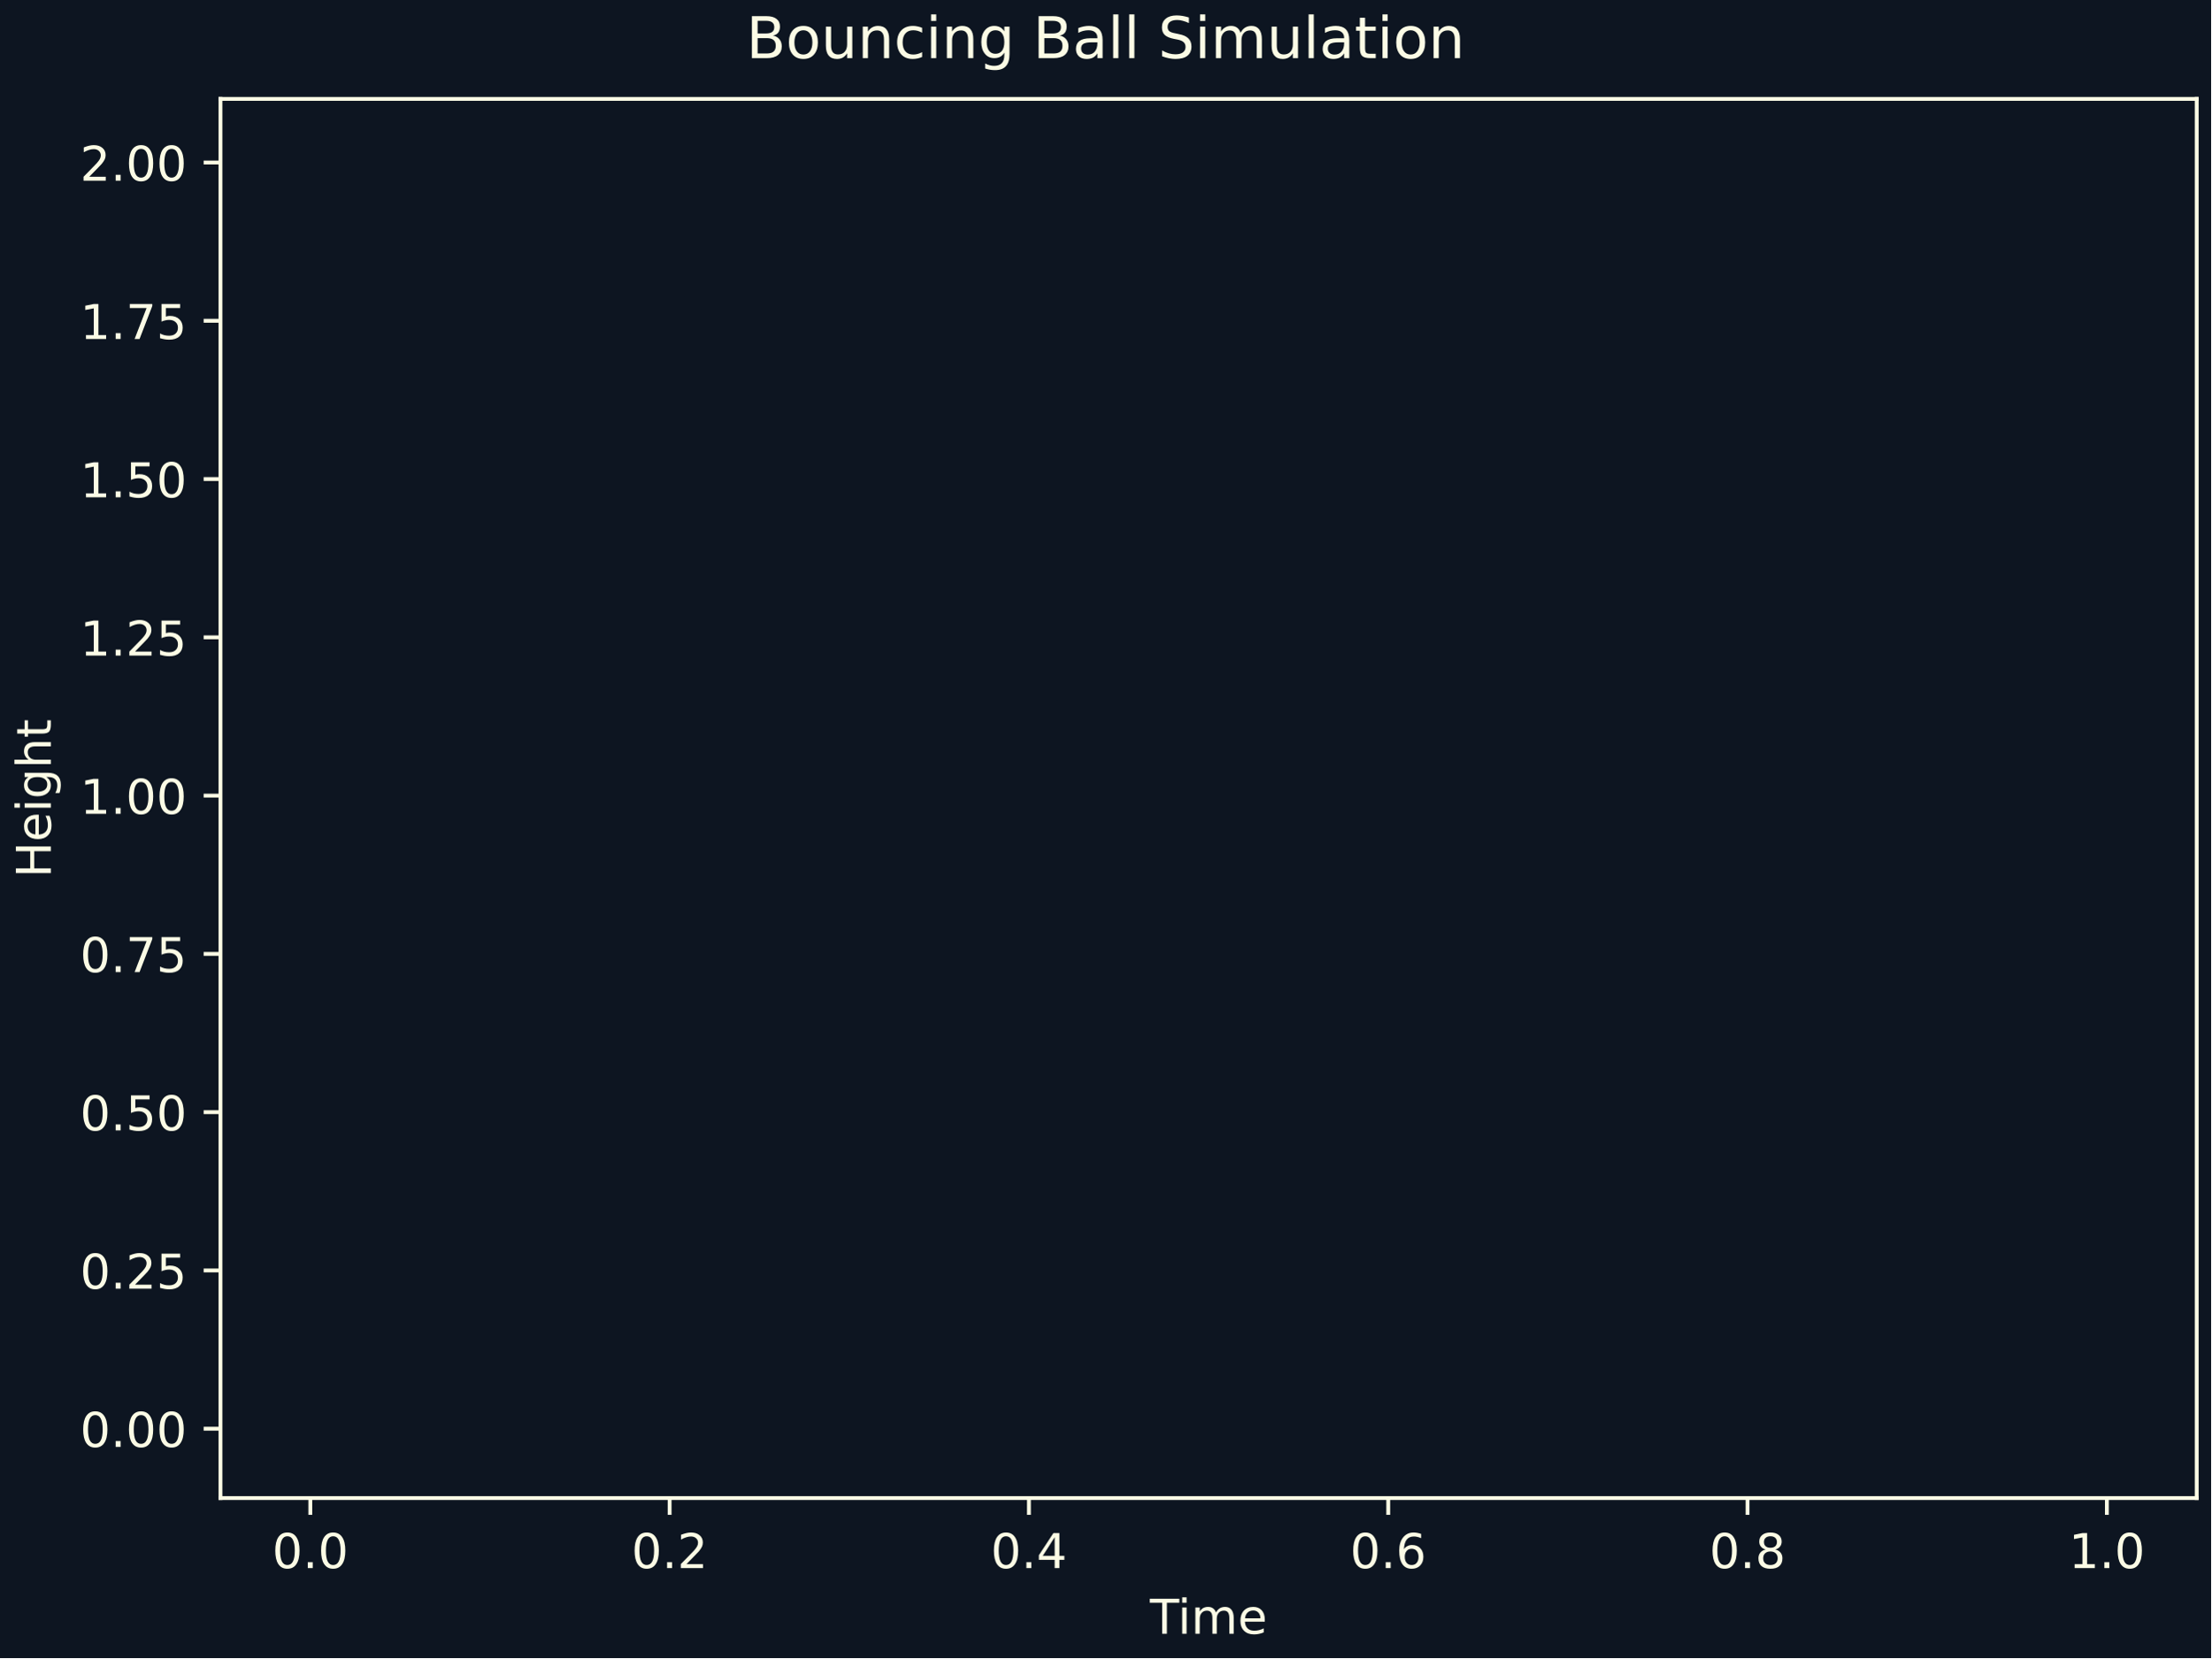
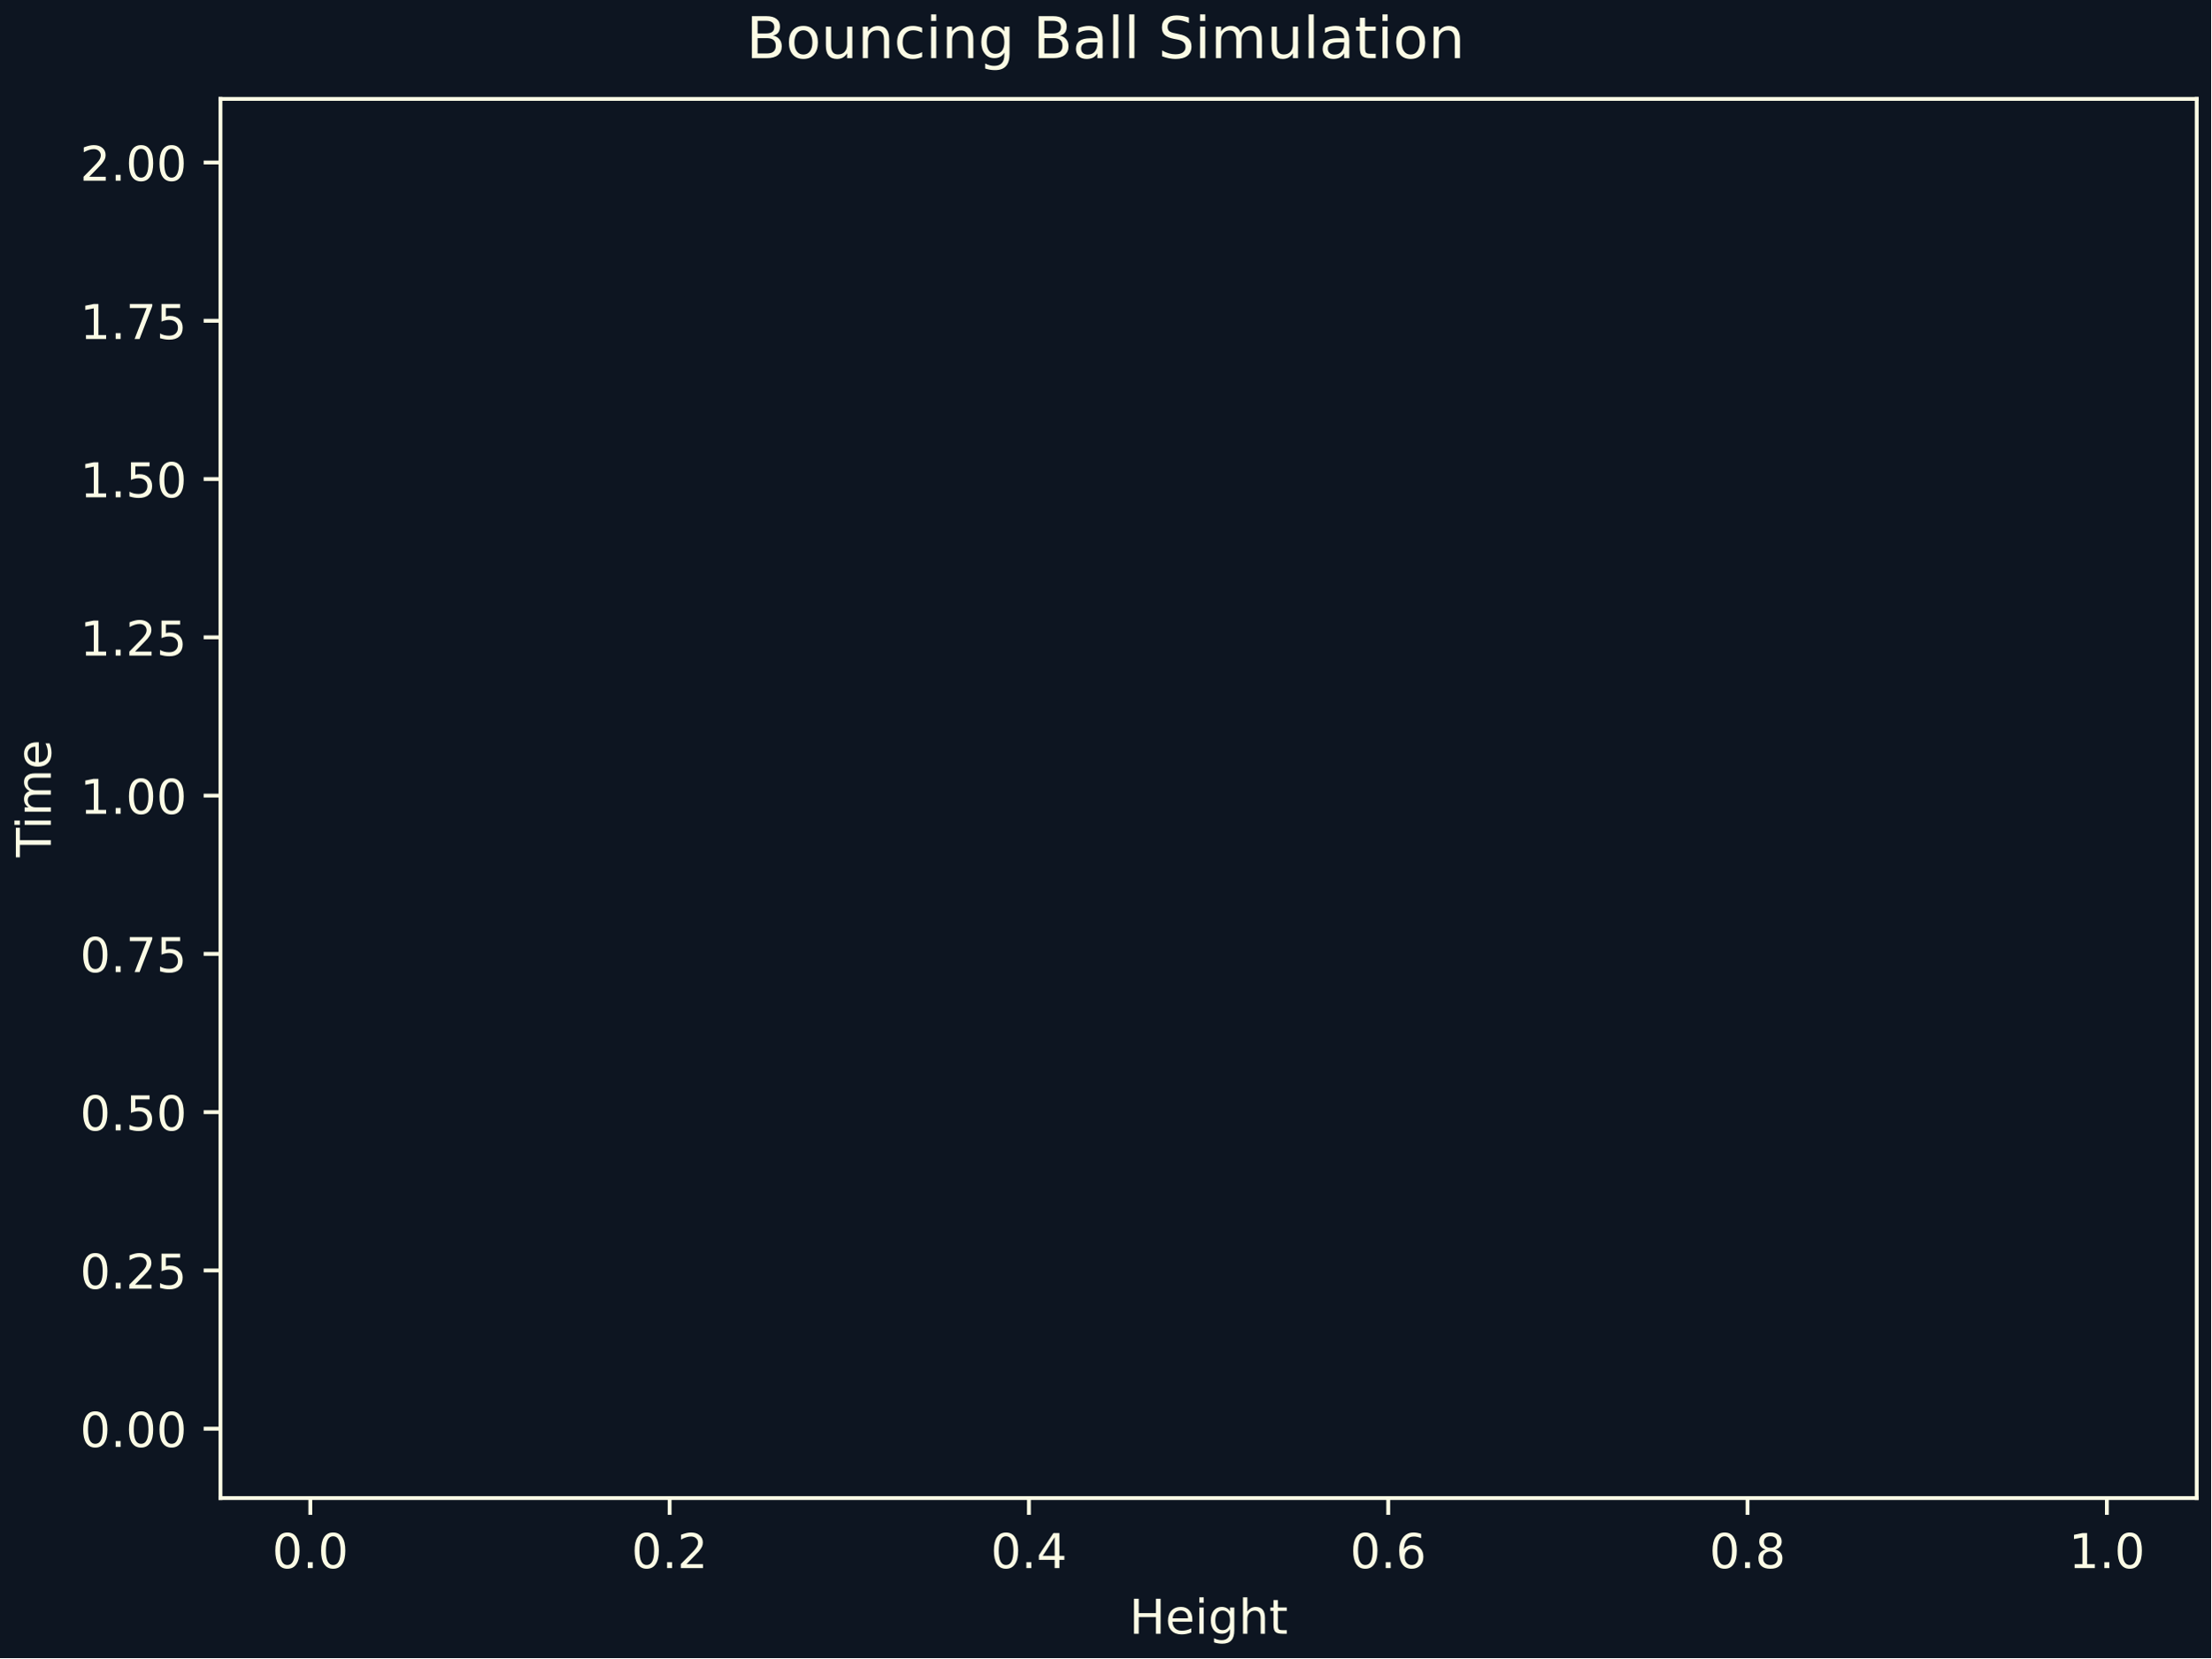
<svg xmlns="http://www.w3.org/2000/svg" xmlns:xlink="http://www.w3.org/1999/xlink" width="460.8pt" height="345.6pt" viewBox="0 0 460.8 345.6" version="1.1">
  <defs>
    <style type="text/css">*{stroke-linejoin: round; stroke-linecap: butt}</style>
-     <style type="text/css">.graph-line-1{
-         stroke:#fbfbe5;
-         stroke-width:1.5;
-         stroke-linecap:square;
-         fill:#0d1521;
-         stroke-dasharray:140%;
-         stroke-dashoffset:140%;
-         animation-name:line-anim-1;
-         animation-duration:5s;
-         animation-timing-function:linear;
-         animation-fill-mode:forwards;
-         animation-iteration-count: 1;
-     }
-     @keyframes line-anim-1{
-         from{
+     <style type="text/css">.flappy-height{
+             stroke:#fbfbe5;
+             stroke-width:1.5;
+             stroke-linecap:square;
+             fill:#0d1521;
+             stroke-dasharray:140%;
            stroke-dashoffset:140%;
+             animation-name:flappy-height-anim;
+             animation-duration:5s;
+             animation-timing-function:linear;
+             animation-fill-mode:forwards;
+             animation-iteration-count: 1;
        }
-         to{
-             stroke-dashoffset:0%;
+         @keyframes flappy-height-anim{
+             from{
+                 stroke-dashoffset:140%;
+             }
+             to{
+                 stroke-dashoffset:0%;
+             }
        }
-     }</style>
+         </style>
  </defs>
  <g id="figure_1">
    <g id="patch_1">
      <path d="M 0 345.6  L 460.8 345.6  L 460.8 0  L 0 0  z " style="fill: #0d1521" />
    </g>
    <g id="axes_1">
      <g id="patch_2">
        <path d="M 45.944 312.244  L 457.8 312.244  L 457.8 20.614  L 45.944 20.614  z " style="fill: #0d1521" />
      </g>
      <g id="matplotlib.axis_1">
        <g id="xtick_1">
          <g id="line2d_1">
            <defs>
-               <path id="me5f69f65bd" d="M 0 0  L 0 3.5  " style="stroke: #fbfbe5; stroke-width: 0.8" />
+               <path id="m52f8416d16" d="M 0 0  L 0 3.5  " style="stroke: #fbfbe5; stroke-width: 0.8" />
            </defs>
            <g>
-               <use xlink:href="#me5f69f65bd" x="64.665" y="312.244" style="fill: #fbfbe5; stroke: #fbfbe5; stroke-width: 0.8" />
+               <use xlink:href="#m52f8416d16" x="64.665" y="312.244" style="fill: #fbfbe5; stroke: #fbfbe5; stroke-width: 0.8" />
            </g>
          </g>
          <g id="text_1">
            <text style="fill: #fbfbe5; font: 10px 'DejaVu Sans', 'Bitstream Vera Sans', 'Computer Modern Sans Serif', 'Lucida Grande', 'Verdana', 'Geneva', 'Lucid', 'Arial', 'Helvetica', 'Avant Garde', sans-serif; text-anchor: middle" x="64.665" y="326.842" transform="rotate(-0 64.66471 326.8419)">0.0</text>
          </g>
        </g>
        <g id="xtick_2">
          <g id="line2d_2">
            <g>
-               <use xlink:href="#me5f69f65bd" x="139.548" y="312.244" style="fill: #fbfbe5; stroke: #fbfbe5; stroke-width: 0.8" />
+               <use xlink:href="#m52f8416d16" x="139.548" y="312.244" style="fill: #fbfbe5; stroke: #fbfbe5; stroke-width: 0.8" />
            </g>
          </g>
          <g id="text_2">
            <text style="fill: #fbfbe5; font: 10px 'DejaVu Sans', 'Bitstream Vera Sans', 'Computer Modern Sans Serif', 'Lucida Grande', 'Verdana', 'Geneva', 'Lucid', 'Arial', 'Helvetica', 'Avant Garde', sans-serif; text-anchor: middle" x="139.548" y="326.842" transform="rotate(-0 139.5476 326.8419)">0.2</text>
          </g>
        </g>
        <g id="xtick_3">
          <g id="line2d_3">
            <g>
-               <use xlink:href="#me5f69f65bd" x="214.43" y="312.244" style="fill: #fbfbe5; stroke: #fbfbe5; stroke-width: 0.8" />
+               <use xlink:href="#m52f8416d16" x="214.43" y="312.244" style="fill: #fbfbe5; stroke: #fbfbe5; stroke-width: 0.8" />
            </g>
          </g>
          <g id="text_3">
            <text style="fill: #fbfbe5; font: 10px 'DejaVu Sans', 'Bitstream Vera Sans', 'Computer Modern Sans Serif', 'Lucida Grande', 'Verdana', 'Geneva', 'Lucid', 'Arial', 'Helvetica', 'Avant Garde', sans-serif; text-anchor: middle" x="214.43" y="326.842" transform="rotate(-0 214.4304 326.8419)">0.4</text>
          </g>
        </g>
        <g id="xtick_4">
          <g id="line2d_4">
            <g>
-               <use xlink:href="#me5f69f65bd" x="289.313" y="312.244" style="fill: #fbfbe5; stroke: #fbfbe5; stroke-width: 0.8" />
+               <use xlink:href="#m52f8416d16" x="289.313" y="312.244" style="fill: #fbfbe5; stroke: #fbfbe5; stroke-width: 0.8" />
            </g>
          </g>
          <g id="text_4">
            <text style="fill: #fbfbe5; font: 10px 'DejaVu Sans', 'Bitstream Vera Sans', 'Computer Modern Sans Serif', 'Lucida Grande', 'Verdana', 'Geneva', 'Lucid', 'Arial', 'Helvetica', 'Avant Garde', sans-serif; text-anchor: middle" x="289.313" y="326.842" transform="rotate(-0 289.3133 326.8419)">0.6</text>
          </g>
        </g>
        <g id="xtick_5">
          <g id="line2d_5">
            <g>
-               <use xlink:href="#me5f69f65bd" x="364.196" y="312.244" style="fill: #fbfbe5; stroke: #fbfbe5; stroke-width: 0.8" />
+               <use xlink:href="#m52f8416d16" x="364.196" y="312.244" style="fill: #fbfbe5; stroke: #fbfbe5; stroke-width: 0.8" />
            </g>
          </g>
          <g id="text_5">
            <text style="fill: #fbfbe5; font: 10px 'DejaVu Sans', 'Bitstream Vera Sans', 'Computer Modern Sans Serif', 'Lucida Grande', 'Verdana', 'Geneva', 'Lucid', 'Arial', 'Helvetica', 'Avant Garde', sans-serif; text-anchor: middle" x="364.196" y="326.842" transform="rotate(-0 364.1962 326.8419)">0.8</text>
          </g>
        </g>
        <g id="xtick_6">
          <g id="line2d_6">
            <g>
-               <use xlink:href="#me5f69f65bd" x="439.079" y="312.244" style="fill: #fbfbe5; stroke: #fbfbe5; stroke-width: 0.8" />
+               <use xlink:href="#m52f8416d16" x="439.079" y="312.244" style="fill: #fbfbe5; stroke: #fbfbe5; stroke-width: 0.8" />
            </g>
          </g>
          <g id="text_6">
            <text style="fill: #fbfbe5; font: 10px 'DejaVu Sans', 'Bitstream Vera Sans', 'Computer Modern Sans Serif', 'Lucida Grande', 'Verdana', 'Geneva', 'Lucid', 'Arial', 'Helvetica', 'Avant Garde', sans-serif; text-anchor: middle" x="439.079" y="326.842" transform="rotate(-0 439.079 326.8419)">1.0</text>
          </g>
        </g>
        <g id="text_7">
-           <text style="fill: #fbfbe5; font: 10px 'DejaVu Sans', 'Bitstream Vera Sans', 'Computer Modern Sans Serif', 'Lucida Grande', 'Verdana', 'Geneva', 'Lucid', 'Arial', 'Helvetica', 'Avant Garde', sans-serif; text-anchor: middle" x="251.872" y="340.52" transform="rotate(-0 251.8719 340.5201)">Time</text>
+           <text style="fill: #fbfbe5; font: 10px 'DejaVu Sans', 'Bitstream Vera Sans', 'Computer Modern Sans Serif', 'Lucida Grande', 'Verdana', 'Geneva', 'Lucid', 'Arial', 'Helvetica', 'Avant Garde', sans-serif; text-anchor: middle" x="251.872" y="340.52" transform="rotate(-0 251.8719 340.5201)">Height</text>
        </g>
      </g>
      <g id="matplotlib.axis_2">
        <g id="ytick_1">
          <g id="line2d_7">
            <defs>
-               <path id="ma6af8c872a" d="M 0 0  L -3.5 0  " style="stroke: #fbfbe5; stroke-width: 0.8" />
+               <path id="m7f4dfe026b" d="M 0 0  L -3.5 0  " style="stroke: #fbfbe5; stroke-width: 0.8" />
            </defs>
            <g>
-               <use xlink:href="#ma6af8c872a" x="45.944" y="297.788" style="fill: #fbfbe5; stroke: #fbfbe5; stroke-width: 0.8" />
+               <use xlink:href="#m7f4dfe026b" x="45.944" y="297.788" style="fill: #fbfbe5; stroke: #fbfbe5; stroke-width: 0.8" />
            </g>
          </g>
          <g id="text_8">
            <text style="fill: #fbfbe5; font: 10px 'DejaVu Sans', 'Bitstream Vera Sans', 'Computer Modern Sans Serif', 'Lucida Grande', 'Verdana', 'Geneva', 'Lucid', 'Arial', 'Helvetica', 'Avant Garde', sans-serif; text-anchor: end" x="38.944" y="301.588" transform="rotate(-0 38.94399 301.5876)">0.00</text>
          </g>
        </g>
        <g id="ytick_2">
          <g id="line2d_8">
            <g>
-               <use xlink:href="#ma6af8c872a" x="45.944" y="264.799" style="fill: #fbfbe5; stroke: #fbfbe5; stroke-width: 0.8" />
+               <use xlink:href="#m7f4dfe026b" x="45.944" y="264.799" style="fill: #fbfbe5; stroke: #fbfbe5; stroke-width: 0.8" />
            </g>
          </g>
          <g id="text_9">
            <text style="fill: #fbfbe5; font: 10px 'DejaVu Sans', 'Bitstream Vera Sans', 'Computer Modern Sans Serif', 'Lucida Grande', 'Verdana', 'Geneva', 'Lucid', 'Arial', 'Helvetica', 'Avant Garde', sans-serif; text-anchor: end" x="38.944" y="268.598" transform="rotate(-0 38.94399 268.5979)">0.25</text>
          </g>
        </g>
        <g id="ytick_3">
          <g id="line2d_9">
            <g>
-               <use xlink:href="#ma6af8c872a" x="45.944" y="231.809" style="fill: #fbfbe5; stroke: #fbfbe5; stroke-width: 0.8" />
+               <use xlink:href="#m7f4dfe026b" x="45.944" y="231.809" style="fill: #fbfbe5; stroke: #fbfbe5; stroke-width: 0.8" />
            </g>
          </g>
          <g id="text_10">
            <text style="fill: #fbfbe5; font: 10px 'DejaVu Sans', 'Bitstream Vera Sans', 'Computer Modern Sans Serif', 'Lucida Grande', 'Verdana', 'Geneva', 'Lucid', 'Arial', 'Helvetica', 'Avant Garde', sans-serif; text-anchor: end" x="38.944" y="235.608" transform="rotate(-0 38.94399 235.6081)">0.50</text>
          </g>
        </g>
        <g id="ytick_4">
          <g id="line2d_10">
            <g>
-               <use xlink:href="#ma6af8c872a" x="45.944" y="198.819" style="fill: #fbfbe5; stroke: #fbfbe5; stroke-width: 0.8" />
+               <use xlink:href="#m7f4dfe026b" x="45.944" y="198.819" style="fill: #fbfbe5; stroke: #fbfbe5; stroke-width: 0.8" />
            </g>
          </g>
          <g id="text_11">
            <text style="fill: #fbfbe5; font: 10px 'DejaVu Sans', 'Bitstream Vera Sans', 'Computer Modern Sans Serif', 'Lucida Grande', 'Verdana', 'Geneva', 'Lucid', 'Arial', 'Helvetica', 'Avant Garde', sans-serif; text-anchor: end" x="38.944" y="202.618" transform="rotate(-0 38.94399 202.6183)">0.75</text>
          </g>
        </g>
        <g id="ytick_5">
          <g id="line2d_11">
            <g>
-               <use xlink:href="#ma6af8c872a" x="45.944" y="165.829" style="fill: #fbfbe5; stroke: #fbfbe5; stroke-width: 0.8" />
+               <use xlink:href="#m7f4dfe026b" x="45.944" y="165.829" style="fill: #fbfbe5; stroke: #fbfbe5; stroke-width: 0.8" />
            </g>
          </g>
          <g id="text_12">
            <text style="fill: #fbfbe5; font: 10px 'DejaVu Sans', 'Bitstream Vera Sans', 'Computer Modern Sans Serif', 'Lucida Grande', 'Verdana', 'Geneva', 'Lucid', 'Arial', 'Helvetica', 'Avant Garde', sans-serif; text-anchor: end" x="38.944" y="169.629" transform="rotate(-0 38.94399 169.6286)">1.00</text>
          </g>
        </g>
        <g id="ytick_6">
          <g id="line2d_12">
            <g>
-               <use xlink:href="#ma6af8c872a" x="45.944" y="132.84" style="fill: #fbfbe5; stroke: #fbfbe5; stroke-width: 0.8" />
+               <use xlink:href="#m7f4dfe026b" x="45.944" y="132.84" style="fill: #fbfbe5; stroke: #fbfbe5; stroke-width: 0.8" />
            </g>
          </g>
          <g id="text_13">
            <text style="fill: #fbfbe5; font: 10px 'DejaVu Sans', 'Bitstream Vera Sans', 'Computer Modern Sans Serif', 'Lucida Grande', 'Verdana', 'Geneva', 'Lucid', 'Arial', 'Helvetica', 'Avant Garde', sans-serif; text-anchor: end" x="38.944" y="136.639" transform="rotate(-0 38.94399 136.6388)">1.25</text>
          </g>
        </g>
        <g id="ytick_7">
          <g id="line2d_13">
            <g>
-               <use xlink:href="#ma6af8c872a" x="45.944" y="99.85" style="fill: #fbfbe5; stroke: #fbfbe5; stroke-width: 0.8" />
+               <use xlink:href="#m7f4dfe026b" x="45.944" y="99.85" style="fill: #fbfbe5; stroke: #fbfbe5; stroke-width: 0.8" />
            </g>
          </g>
          <g id="text_14">
            <text style="fill: #fbfbe5; font: 10px 'DejaVu Sans', 'Bitstream Vera Sans', 'Computer Modern Sans Serif', 'Lucida Grande', 'Verdana', 'Geneva', 'Lucid', 'Arial', 'Helvetica', 'Avant Garde', sans-serif; text-anchor: end" x="38.944" y="103.649" transform="rotate(-0 38.94399 103.6491)">1.50</text>
          </g>
        </g>
        <g id="ytick_8">
          <g id="line2d_14">
            <g>
-               <use xlink:href="#ma6af8c872a" x="45.944" y="66.86" style="fill: #fbfbe5; stroke: #fbfbe5; stroke-width: 0.8" />
+               <use xlink:href="#m7f4dfe026b" x="45.944" y="66.86" style="fill: #fbfbe5; stroke: #fbfbe5; stroke-width: 0.8" />
            </g>
          </g>
          <g id="text_15">
            <text style="fill: #fbfbe5; font: 10px 'DejaVu Sans', 'Bitstream Vera Sans', 'Computer Modern Sans Serif', 'Lucida Grande', 'Verdana', 'Geneva', 'Lucid', 'Arial', 'Helvetica', 'Avant Garde', sans-serif; text-anchor: end" x="38.944" y="70.659" transform="rotate(-0 38.94399 70.65931)">1.75</text>
          </g>
        </g>
        <g id="ytick_9">
          <g id="line2d_15">
            <g>
-               <use xlink:href="#ma6af8c872a" x="45.944" y="33.87" style="fill: #fbfbe5; stroke: #fbfbe5; stroke-width: 0.8" />
+               <use xlink:href="#m7f4dfe026b" x="45.944" y="33.87" style="fill: #fbfbe5; stroke: #fbfbe5; stroke-width: 0.8" />
            </g>
          </g>
          <g id="text_16">
            <text style="fill: #fbfbe5; font: 10px 'DejaVu Sans', 'Bitstream Vera Sans', 'Computer Modern Sans Serif', 'Lucida Grande', 'Verdana', 'Geneva', 'Lucid', 'Arial', 'Helvetica', 'Avant Garde', sans-serif; text-anchor: end" x="38.944" y="37.67" transform="rotate(-0 38.94399 37.66955)">2.00</text>
          </g>
        </g>
        <g id="text_17">
-           <text style="fill: #fbfbe5; font: 10px 'DejaVu Sans', 'Bitstream Vera Sans', 'Computer Modern Sans Serif', 'Lucida Grande', 'Verdana', 'Geneva', 'Lucid', 'Arial', 'Helvetica', 'Avant Garde', sans-serif; text-anchor: middle" x="10.599" y="166.429" transform="rotate(-90 10.59868 166.429)">Height</text>
-         </g>
-       </g>
-       <g id="line_0">
-         <path d="M 64.665 33.87  L 68.409 33.935  L 72.153 34.129  L 75.897 34.453  L 79.641 34.906  L 83.385 35.488  L 87.13 36.2  L 90.874 37.042  L 94.618 38.013  L 98.362 39.113  L 102.106 40.343  L 105.85 41.702  L 109.594 43.191  L 113.339 44.809  L 117.083 46.557  L 120.827 48.434  L 124.571 50.44  L 128.315 52.576  L 132.059 54.842  L 135.803 57.236  L 139.548 59.761  L 143.292 62.414  L 147.036 65.198  L 150.78 68.11  L 154.524 71.152  L 158.268 74.324  L 162.012 77.625  L 165.757 81.056  L 169.501 84.615  L 173.245 88.305  L 176.989 92.124  L 180.733 96.072  L 184.477 100.15  L 188.221 104.357  L 191.966 108.693  L 195.71 113.16  L 199.454 117.755  L 203.198 122.48  L 206.942 127.335  L 210.686 132.318  L 214.43 137.432  L 218.175 142.675  L 221.919 148.047  L 225.663 153.549  L 229.407 159.18  L 233.151 164.94  L 236.895 170.83  L 240.639 176.85  L 244.384 182.999  L 248.128 189.277  L 251.872 195.685  L 255.616 202.222  L 259.36 208.889  L 263.104 215.685  L 266.848 222.611  L 270.593 229.666  L 274.337 236.851  L 278.081 244.165  L 281.825 251.608  L 285.569 259.181  L 289.313 266.884  L 293.057 274.715  L 296.802 282.677  L 300.546 290.767  L 304.29 298.988  L 304.29 298.988  L 308.034 294.91  L 311.778 290.962  L 315.522 287.143  L 319.266 283.453  L 323.011 279.894  L 326.755 276.463  L 330.499 273.162  L 334.243 269.99  L 337.987 266.948  L 341.731 264.036  L 345.475 261.252  L 349.22 258.599  L 352.964 256.074  L 356.708 253.68  L 360.452 251.414  L 364.196 249.278  L 367.94 247.272  L 371.684 245.395  L 375.429 243.647  L 379.173 242.029  L 382.917 240.54  L 386.661 239.181  L 390.405 237.951  L 394.149 236.851  L 397.893 235.88  L 401.638 235.038  L 405.382 234.326  L 409.126 233.744  L 412.87 233.291  L 416.614 232.967  L 420.358 232.773  L 424.102 232.708  L 427.847 232.773  L 431.591 232.967  L 435.335 233.291  L 439.079 233.744  " clip-path="url(#pd96e55bc10)" style="" class="graph-line-1" />
+           <text style="fill: #fbfbe5; font: 10px 'DejaVu Sans', 'Bitstream Vera Sans', 'Computer Modern Sans Serif', 'Lucida Grande', 'Verdana', 'Geneva', 'Lucid', 'Arial', 'Helvetica', 'Avant Garde', sans-serif; text-anchor: middle" x="10.599" y="166.429" transform="rotate(-90 10.59868 166.429)">Time</text>
+         </g>
+       </g>
+       <g id="flappy-height">
+         <path d="M 64.665 33.87  L 68.409 33.935  L 72.153 34.129  L 75.897 34.453  L 79.641 34.906  L 83.385 35.488  L 87.13 36.2  L 90.874 37.042  L 94.618 38.013  L 98.362 39.113  L 102.106 40.343  L 105.85 41.702  L 109.594 43.191  L 113.339 44.809  L 117.083 46.557  L 120.827 48.434  L 124.571 50.44  L 128.315 52.576  L 132.059 54.842  L 135.803 57.236  L 139.548 59.761  L 143.292 62.414  L 147.036 65.198  L 150.78 68.11  L 154.524 71.152  L 158.268 74.324  L 162.012 77.625  L 165.757 81.056  L 169.501 84.615  L 173.245 88.305  L 176.989 92.124  L 180.733 96.072  L 184.477 100.15  L 188.221 104.357  L 191.966 108.693  L 195.71 113.16  L 199.454 117.755  L 203.198 122.48  L 206.942 127.335  L 210.686 132.318  L 214.43 137.432  L 218.175 142.675  L 221.919 148.047  L 225.663 153.549  L 229.407 159.18  L 233.151 164.94  L 236.895 170.83  L 240.639 176.85  L 244.384 182.999  L 248.128 189.277  L 251.872 195.685  L 255.616 202.222  L 259.36 208.889  L 263.104 215.685  L 266.848 222.611  L 270.593 229.666  L 274.337 236.851  L 278.081 244.165  L 281.825 251.608  L 285.569 259.181  L 289.313 266.884  L 293.057 274.715  L 296.802 282.677  L 300.546 290.767  L 304.29 298.988  L 304.29 298.988  L 308.034 294.91  L 311.778 290.962  L 315.522 287.143  L 319.266 283.453  L 323.011 279.894  L 326.755 276.463  L 330.499 273.162  L 334.243 269.99  L 337.987 266.948  L 341.731 264.036  L 345.475 261.252  L 349.22 258.599  L 352.964 256.074  L 356.708 253.68  L 360.452 251.414  L 364.196 249.278  L 367.94 247.272  L 371.684 245.395  L 375.429 243.647  L 379.173 242.029  L 382.917 240.54  L 386.661 239.181  L 390.405 237.951  L 394.149 236.851  L 397.893 235.88  L 401.638 235.038  L 405.382 234.326  L 409.126 233.744  L 412.87 233.291  L 416.614 232.967  L 420.358 232.773  L 424.102 232.708  L 427.847 232.773  L 431.591 232.967  L 435.335 233.291  L 439.079 233.744  " clip-path="url(#p6b89620d92)" style="" class="flappy-height" />
      </g>
      <g id="patch_3">
        <path d="M 45.944 312.244  L 45.944 20.614  " style="fill: none; stroke: #fbfbe5; stroke-width: 0.8; stroke-linejoin: miter; stroke-linecap: square" />
      </g>
      <g id="patch_4">
        <path d="M 457.8 312.244  L 457.8 20.614  " style="fill: none; stroke: #fbfbe5; stroke-width: 0.8; stroke-linejoin: miter; stroke-linecap: square" />
      </g>
      <g id="patch_5">
        <path d="M 45.944 312.244  L 457.8 312.244  " style="fill: none; stroke: #fbfbe5; stroke-width: 0.8; stroke-linejoin: miter; stroke-linecap: square" />
      </g>
      <g id="patch_6">
        <path d="M 45.944 20.614  L 457.8 20.614  " style="fill: none; stroke: #fbfbe5; stroke-width: 0.8; stroke-linejoin: miter; stroke-linecap: square" />
      </g>
    </g>
    <g id="text_18">
      <text style="fill: #fbfbe5; font: 12px 'DejaVu Sans', 'Bitstream Vera Sans', 'Computer Modern Sans Serif', 'Lucida Grande', 'Verdana', 'Geneva', 'Lucid', 'Arial', 'Helvetica', 'Avant Garde', sans-serif; text-anchor: middle" x="230.4" y="12.118" transform="rotate(-0 230.4 12.11837)">Bouncing Ball Simulation</text>
    </g>
  </g>
  <defs>
-     <clipPath id="pd96e55bc10">
+     <clipPath id="p6b89620d92">
      <rect x="45.944" y="20.614" width="411.856" height="291.629" />
    </clipPath>
  </defs>
</svg>
